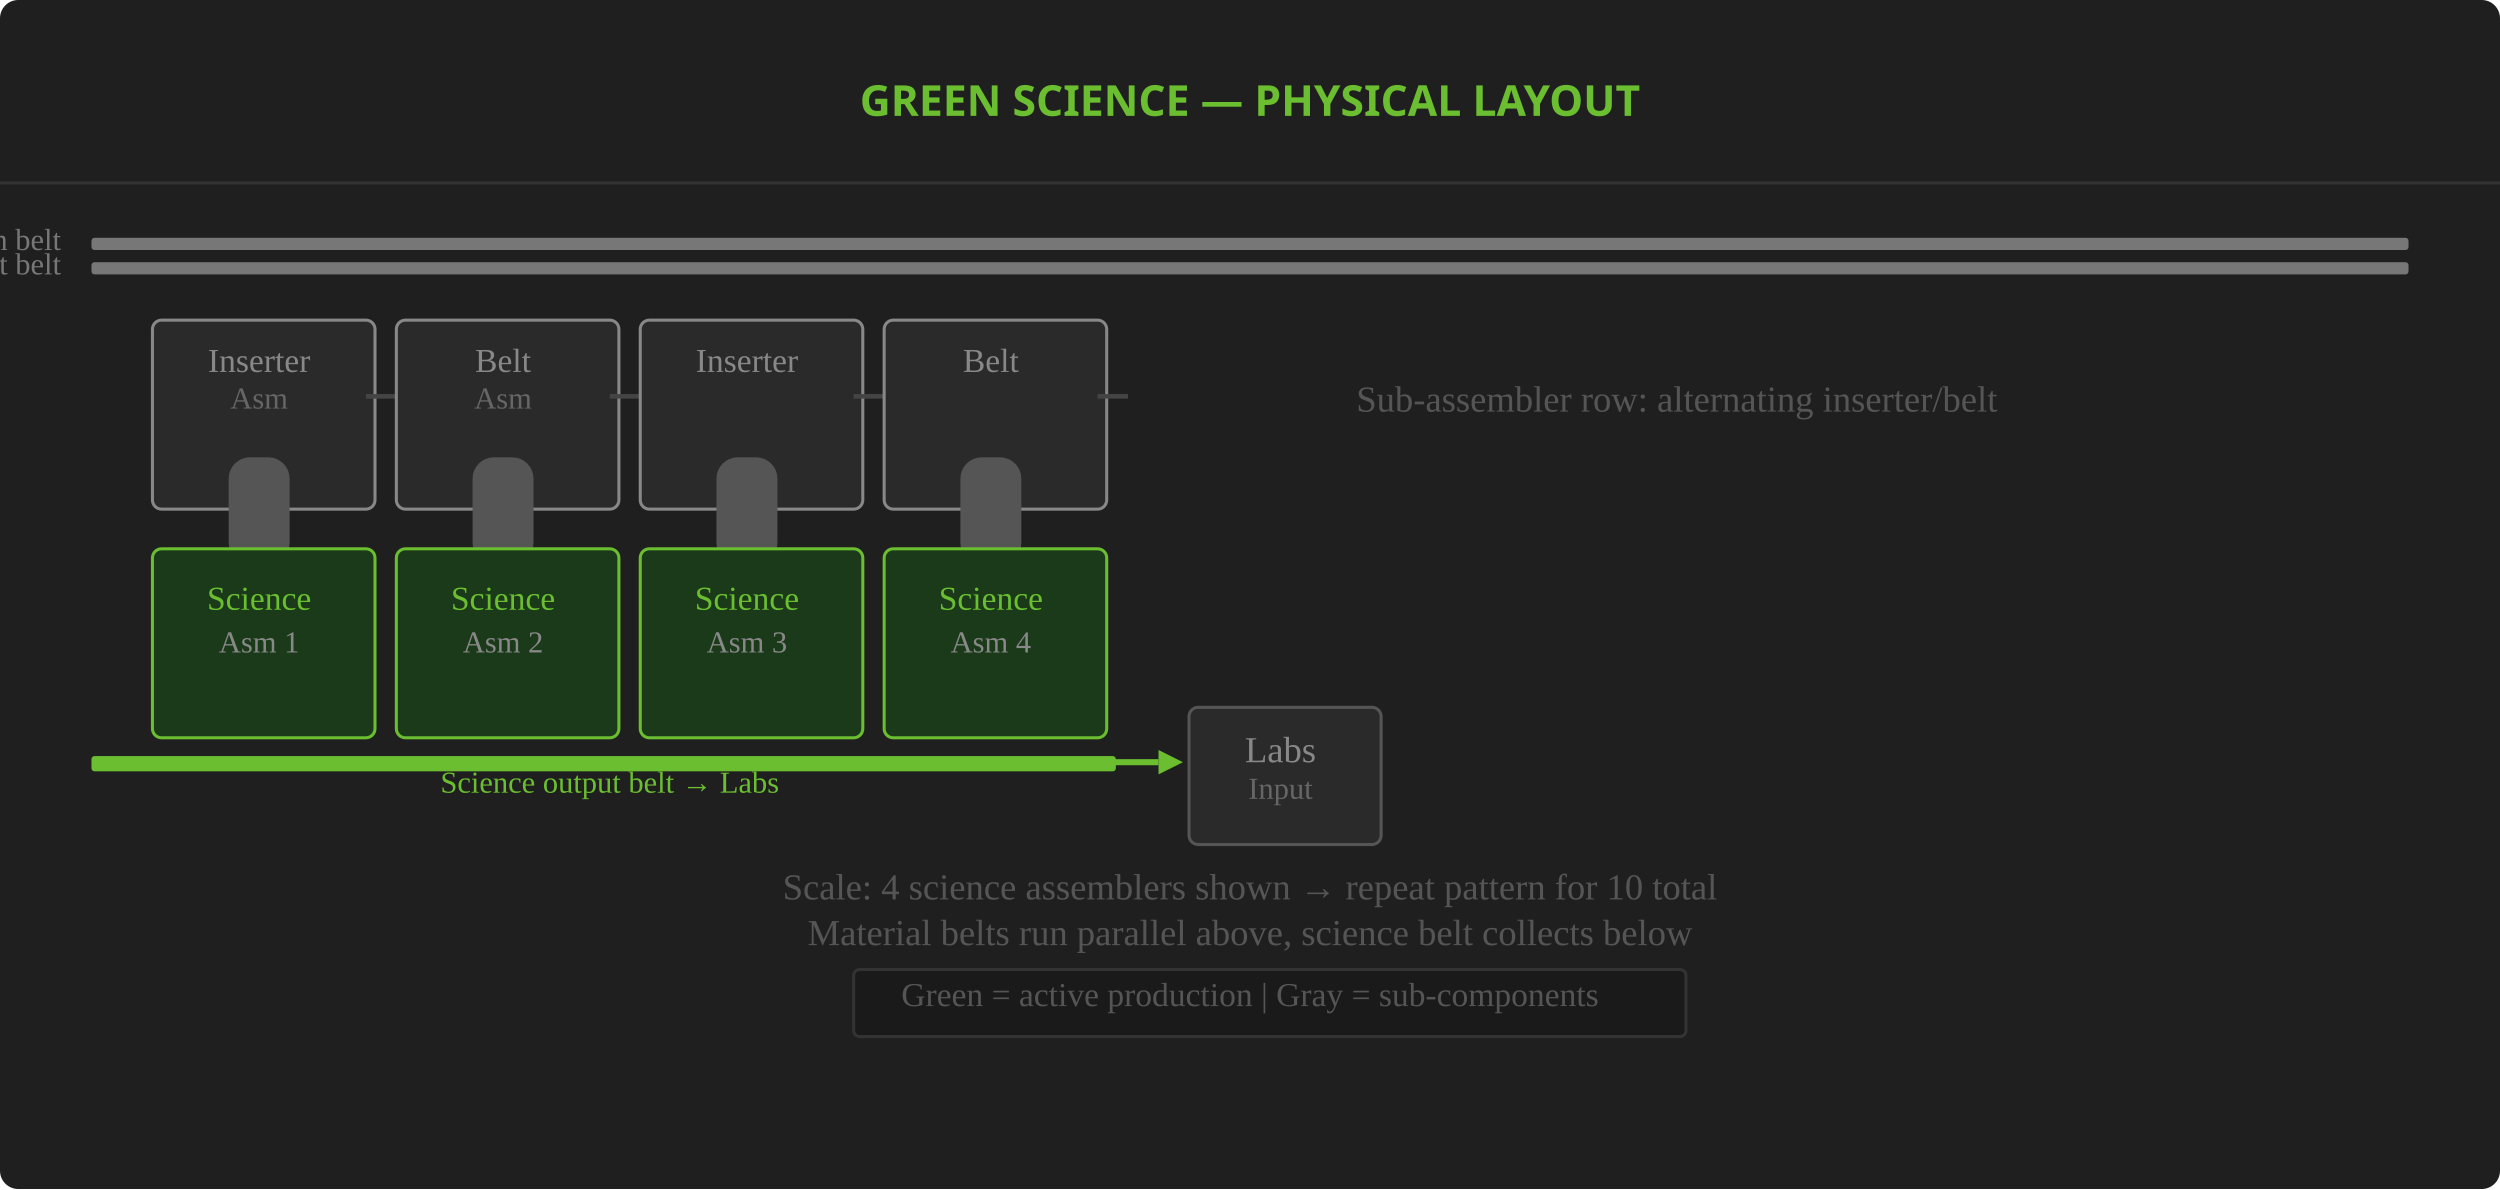
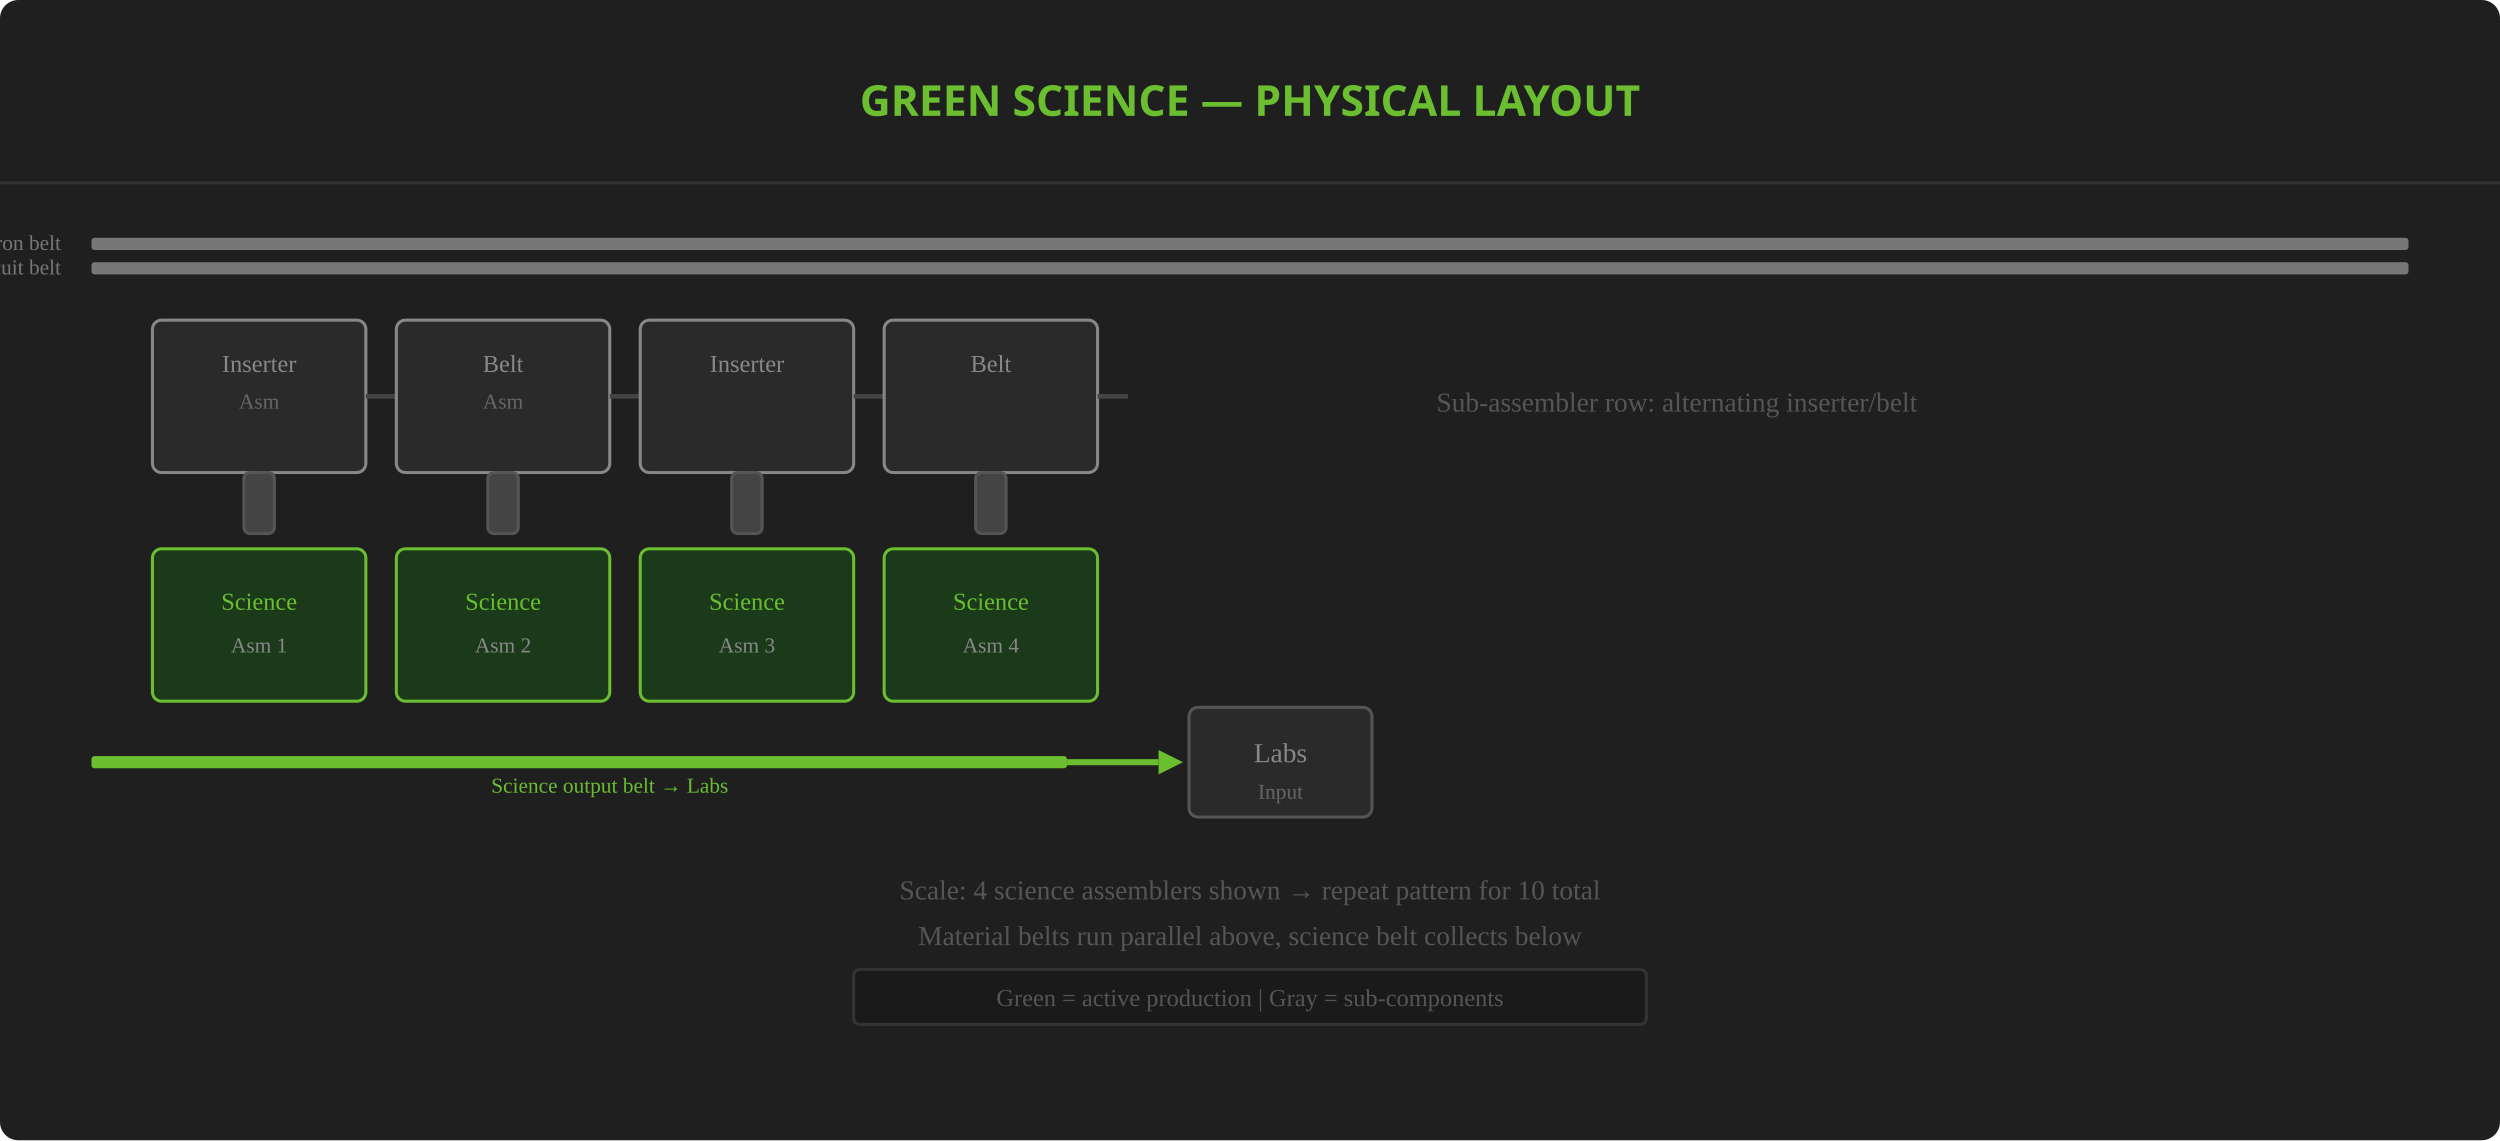
- <svg xmlns="http://www.w3.org/2000/svg" viewBox="0 0 820 390" width="820" height="390">
+ <svg xmlns="http://www.w3.org/2000/svg" viewBox="0 0 820 374" width="820" height="374">
  <defs>
    <filter id="g">
      <feGaussianBlur stdDeviation="2" result="b" />
      <feMerge>
        <feMergeNode in="b" />
        <feMergeNode in="SourceGraphic" />
      </feMerge>
    </filter>
  </defs>
-   <rect width="820" height="390" fill="#1f1f1f" rx="6" />
+   <rect width="820" height="374" fill="#1f1f1f" rx="6" />
  <line x1="0" y1="60" x2="820" y2="60" stroke="#333" />
  <text x="410" y="38" text-anchor="middle" font-family="Orbitron,sans-serif" font-size="14" font-weight="900" fill="#6abe30">GREEN SCIENCE — PHYSICAL LAYOUT</text>
  <rect x="30" y="78" width="760" height="4" rx="1" fill="#777" />
-   <text x="20" y="82" text-anchor="end" font-size="10" fill="#777">Iron belt</text>
+   <text x="20" y="82" text-anchor="end" font-size="7" fill="#777">Iron belt</text>
  <rect x="30" y="86" width="760" height="4" rx="1" fill="#777" />
-   <text x="20" y="90" text-anchor="end" font-size="10" fill="#777">Circuit belt</text>
-   <rect x="50" y="105" width="73" height="62" rx="3" fill="#2a2a2a" stroke="#888" />
-   <text x="85" y="122" text-anchor="middle" font-size="11" fill="#888">Inserter</text>
-   <text x="85" y="134" text-anchor="middle" font-size="10" fill="#666">Asm</text>
+   <text x="20" y="90" text-anchor="end" font-size="7" fill="#777">Circuit belt</text>
+   <rect x="50" y="105" width="70" height="50" rx="3" fill="#2a2a2a" stroke="#888" />
+   <text x="85" y="122" text-anchor="middle" font-size="8" fill="#888">Inserter</text>
+   <text x="85" y="134" text-anchor="middle" font-size="7" fill="#666">Asm</text>
  <line x1="120" y1="130" x2="130" y2="130" stroke="#444" stroke-width="1.5" />
-   <rect x="130" y="105" width="73" height="62" rx="3" fill="#2a2a2a" stroke="#888" />
-   <text x="165" y="122" text-anchor="middle" font-size="11" fill="#888">Belt</text>
-   <text x="165" y="134" text-anchor="middle" font-size="10" fill="#666">Asm</text>
+   <rect x="130" y="105" width="70" height="50" rx="3" fill="#2a2a2a" stroke="#888" />
+   <text x="165" y="122" text-anchor="middle" font-size="8" fill="#888">Belt</text>
+   <text x="165" y="134" text-anchor="middle" font-size="7" fill="#666">Asm</text>
  <line x1="200" y1="130" x2="210" y2="130" stroke="#444" stroke-width="1.5" />
-   <rect x="210" y="105" width="73" height="62" rx="3" fill="#2a2a2a" stroke="#888" />
-   <text x="245" y="122" text-anchor="middle" font-size="11" fill="#888">Inserter</text>
+   <rect x="210" y="105" width="70" height="50" rx="3" fill="#2a2a2a" stroke="#888" />
+   <text x="245" y="122" text-anchor="middle" font-size="8" fill="#888">Inserter</text>
  <line x1="280" y1="130" x2="290" y2="130" stroke="#444" stroke-width="1.5" />
-   <rect x="290" y="105" width="73" height="62" rx="3" fill="#2a2a2a" stroke="#888" />
-   <text x="325" y="122" text-anchor="middle" font-size="11" fill="#888">Belt</text>
+   <rect x="290" y="105" width="70" height="50" rx="3" fill="#2a2a2a" stroke="#888" />
+   <text x="325" y="122" text-anchor="middle" font-size="8" fill="#888">Belt</text>
  <line x1="360" y1="130" x2="370" y2="130" stroke="#444" stroke-width="1.5" />
-   <text x="550" y="135" text-anchor="middle" font-size="12" fill="#555">Sub-assembler row: alternating inserter/belt</text>
-   <rect x="80" y="155" width="10" height="25" rx="2" fill="#444" stroke="#555" stroke-width="10" />
-   <rect x="160" y="155" width="10" height="25" rx="2" fill="#444" stroke="#555" stroke-width="10" />
-   <rect x="240" y="155" width="10" height="25" rx="2" fill="#444" stroke="#555" stroke-width="10" />
-   <rect x="320" y="155" width="10" height="25" rx="2" fill="#444" stroke="#555" stroke-width="10" />
-   <rect x="50" y="180" width="73" height="62" rx="3" fill="#1a3a1a" stroke="#6abe30" />
-   <text x="85" y="200" text-anchor="middle" font-size="11" fill="#6abe30">Science</text>
-   <text x="85" y="214" text-anchor="middle" font-size="10" fill="#888">Asm 1</text>
-   <rect x="130" y="180" width="73" height="62" rx="3" fill="#1a3a1a" stroke="#6abe30" />
-   <text x="165" y="200" text-anchor="middle" font-size="11" fill="#6abe30">Science</text>
-   <text x="165" y="214" text-anchor="middle" font-size="10" fill="#888">Asm 2</text>
-   <rect x="210" y="180" width="73" height="62" rx="3" fill="#1a3a1a" stroke="#6abe30" />
-   <text x="245" y="200" text-anchor="middle" font-size="11" fill="#6abe30">Science</text>
-   <text x="245" y="214" text-anchor="middle" font-size="10" fill="#888">Asm 3</text>
-   <rect x="290" y="180" width="73" height="62" rx="3" fill="#1a3a1a" stroke="#6abe30" />
-   <text x="325" y="200" text-anchor="middle" font-size="11" fill="#6abe30">Science</text>
-   <text x="325" y="214" text-anchor="middle" font-size="10" fill="#888">Asm 4</text>
-   <rect x="30" y="248" width="336" height="5" rx="1" fill="#6abe30" />
-   <text x="200" y="260" text-anchor="middle" font-size="10" fill="#6abe30">Science output belt → Labs</text>
+   <text x="550" y="135" text-anchor="middle" font-size="9" fill="#555">Sub-assembler row: alternating inserter/belt</text>
+   <rect x="80" y="155" width="10" height="20" rx="2" fill="#444" stroke="#555" stroke-width="1" />
+   <rect x="160" y="155" width="10" height="20" rx="2" fill="#444" stroke="#555" stroke-width="1" />
+   <rect x="240" y="155" width="10" height="20" rx="2" fill="#444" stroke="#555" stroke-width="1" />
+   <rect x="320" y="155" width="10" height="20" rx="2" fill="#444" stroke="#555" stroke-width="1" />
+   <rect x="50" y="180" width="70" height="50" rx="3" fill="#1a3a1a" stroke="#6abe30" />
+   <text x="85" y="200" text-anchor="middle" font-size="8" fill="#6abe30">Science</text>
+   <text x="85" y="214" text-anchor="middle" font-size="7" fill="#888">Asm 1</text>
+   <rect x="130" y="180" width="70" height="50" rx="3" fill="#1a3a1a" stroke="#6abe30" />
+   <text x="165" y="200" text-anchor="middle" font-size="8" fill="#6abe30">Science</text>
+   <text x="165" y="214" text-anchor="middle" font-size="7" fill="#888">Asm 2</text>
+   <rect x="210" y="180" width="70" height="50" rx="3" fill="#1a3a1a" stroke="#6abe30" />
+   <text x="245" y="200" text-anchor="middle" font-size="8" fill="#6abe30">Science</text>
+   <text x="245" y="214" text-anchor="middle" font-size="7" fill="#888">Asm 3</text>
+   <rect x="290" y="180" width="70" height="50" rx="3" fill="#1a3a1a" stroke="#6abe30" />
+   <text x="325" y="200" text-anchor="middle" font-size="8" fill="#6abe30">Science</text>
+   <text x="325" y="214" text-anchor="middle" font-size="7" fill="#888">Asm 4</text>
+   <rect x="30" y="248" width="320" height="4" rx="1" fill="#6abe30" />
+   <text x="200" y="260" text-anchor="middle" font-size="7" fill="#6abe30">Science output belt → Labs</text>
  <line x1="350" y1="250" x2="380" y2="250" stroke="#6abe30" stroke-width="2" />
  <polygon points="380,246 388,250 380,254" fill="#6abe30" />
-   <rect x="390" y="232" width="63" height="45" rx="3" fill="#2a2a2a" stroke="#555" />
-   <text x="420" y="250" text-anchor="middle" font-size="12" fill="#888">Labs</text>
-   <text x="420" y="262" text-anchor="middle" font-size="10" fill="#666">Input</text>
-   <text x="410" y="295" text-anchor="middle" font-size="12" fill="#555">Scale: 4 science assemblers shown → repeat pattern for 10 total</text>
-   <text x="410" y="310" text-anchor="middle" font-size="12" fill="#555">Material belts run parallel above, science belt collects below</text>
-   <rect x="280" y="318" width="273" height="22" rx="2" fill="#1a1a1a" stroke="#333" />
-   <text x="410" y="330" text-anchor="middle" font-size="11" fill="#555">Green = active production | Gray = sub-components</text>
+   <rect x="390" y="232" width="60" height="36" rx="3" fill="#2a2a2a" stroke="#555" />
+   <text x="420" y="250" text-anchor="middle" font-size="9" fill="#888">Labs</text>
+   <text x="420" y="262" text-anchor="middle" font-size="7" fill="#666">Input</text>
+   <text x="410" y="295" text-anchor="middle" font-size="9" fill="#555">Scale: 4 science assemblers shown → repeat pattern for 10 total</text>
+   <text x="410" y="310" text-anchor="middle" font-size="9" fill="#555">Material belts run parallel above, science belt collects below</text>
+   <rect x="280" y="318" width="260" height="18" rx="2" fill="#1a1a1a" stroke="#333" />
+   <text x="410" y="330" text-anchor="middle" font-size="8" fill="#555">Green = active production | Gray = sub-components</text>
</svg>
